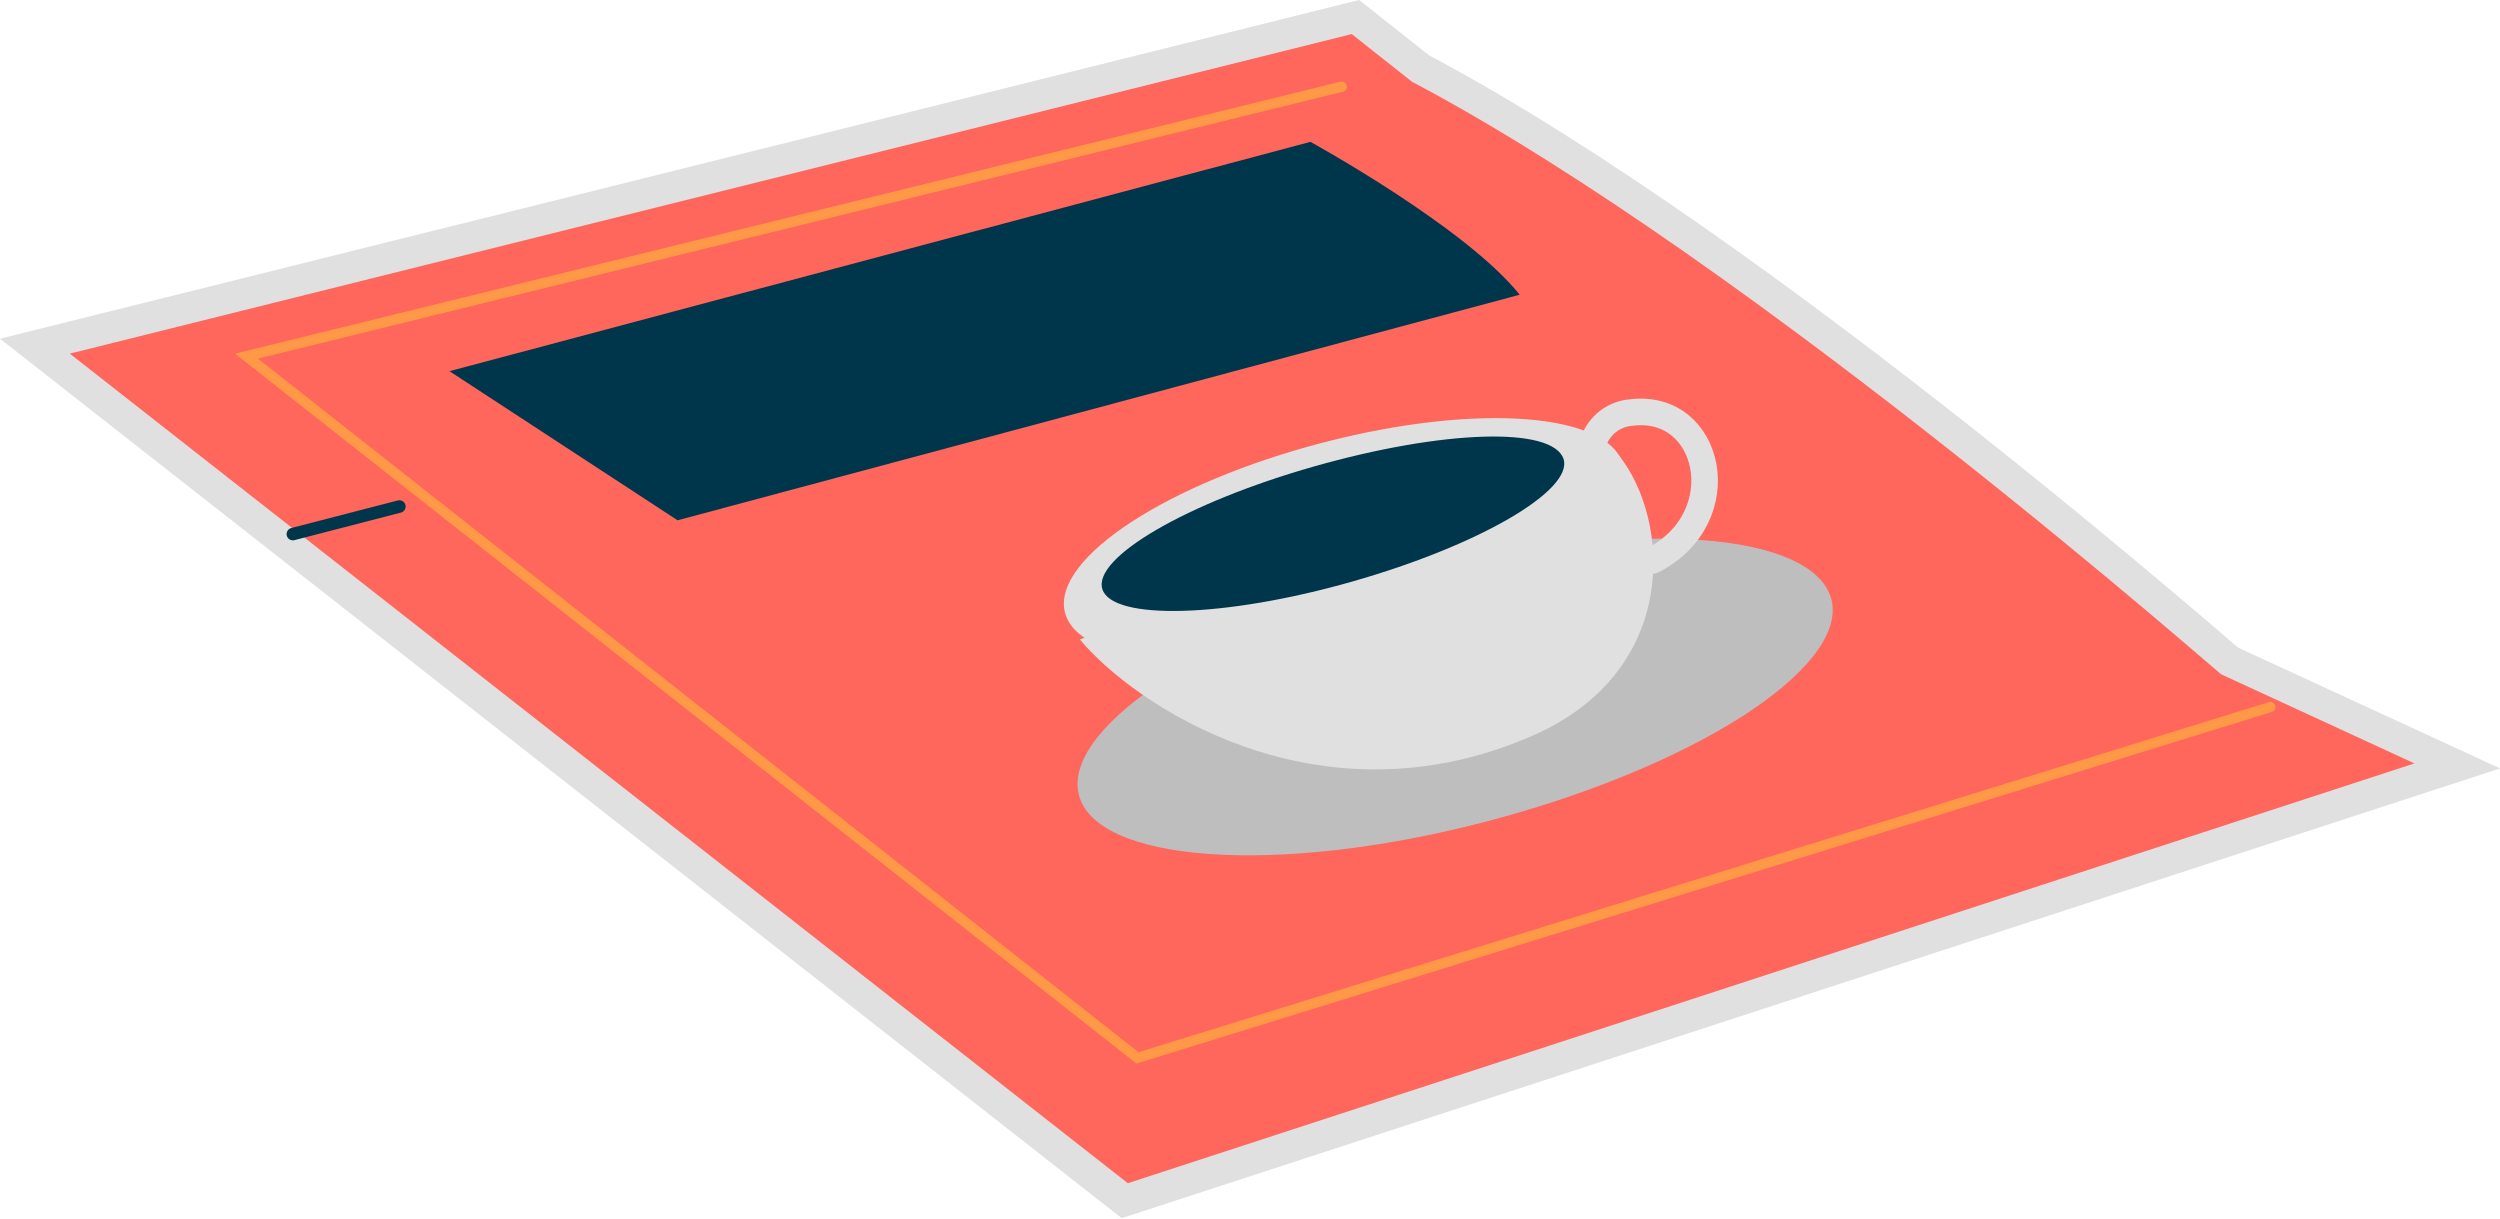
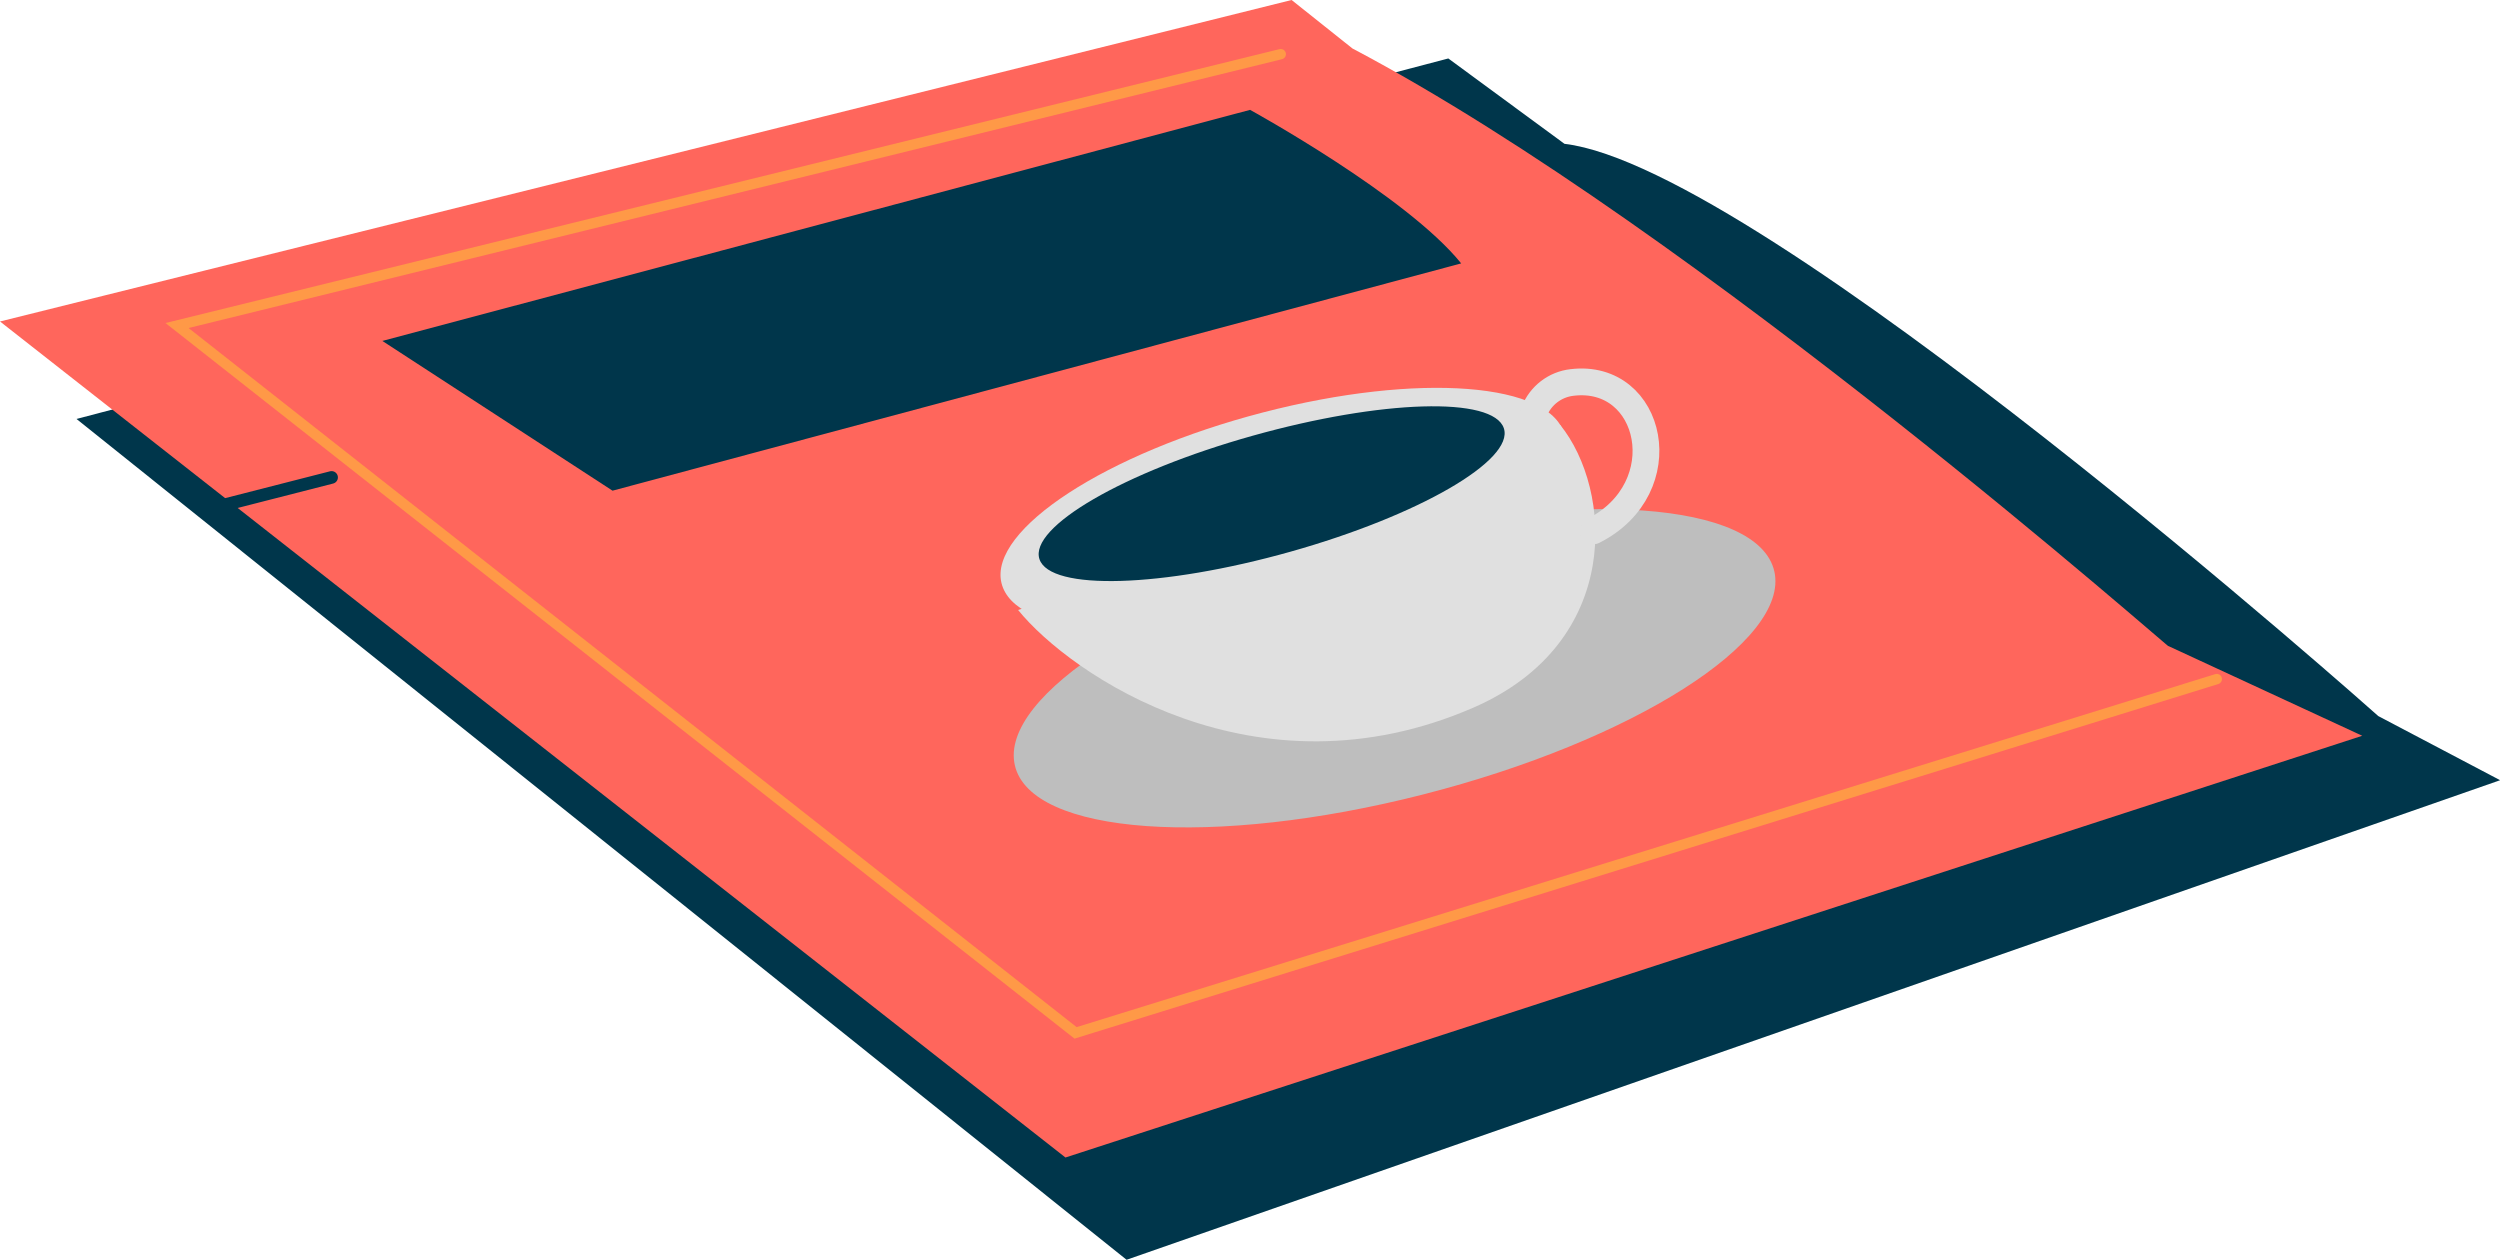
- <svg xmlns="http://www.w3.org/2000/svg" viewBox="0 0 199.5 97.21">
+ <svg xmlns="http://www.w3.org/2000/svg" viewBox="0 0 197.99 99.77">
  <defs>
-     <style>.cls-1,.cls-3,.cls-7,.cls-8{fill:none;}.cls-1,.cls-7{stroke:#e0e0e0;}.cls-1{stroke-width:5px;}.cls-2{fill:#ff665c;}.cls-3{stroke:#ff9947;stroke-width:0.82px;}.cls-3,.cls-7,.cls-8{stroke-linecap:round;stroke-miterlimit:10;}.cls-4{fill:#00364b;}.cls-5{fill:#bebebe;}.cls-6{fill:#e0e0e0;}.cls-7{stroke-width:2.12px;}.cls-8{stroke:#00364b;}</style>
+     <style>.cls-1{fill:#00364b;}.cls-2{fill:#ff665c;}.cls-3,.cls-6,.cls-7{fill:none;stroke-linecap:round;stroke-miterlimit:10;}.cls-3{stroke:#ff9947;stroke-width:0.82px;}.cls-4{fill:#bebebe;}.cls-5{fill:#e0e0e0;}.cls-6{stroke:#e0e0e0;stroke-width:2.12px;}.cls-7{stroke:#00364b;}</style>
  </defs>
  <g id="圖層_2" data-name="圖層 2">
-     <g id="圖層_1-2" data-name="圖層 1">
-       <g id="小物提示">
-         <path class="cls-1" d="M192.67,60.92l-15.4-7.1c.9.9-37.1-32.8-64.6-47.3l-4.8-3.8L5.57,28.22,90,94.42Z" />
-         <polyline class="cls-1" points="107.07 6.92 19.67 28.42 90.77 84.42 181.17 56.42" />
-         <path class="cls-1" d="M35.87,29.62l68.7-18.3s12.4,6.8,16.7,12.2l-67.2,18Z" />
-         <path class="cls-1" d="M146.17,47.92c1.2,5.5-11.2,13.4-27.8,17.7s-31.1,3.2-32.3-2.3,11.2-13.4,27.8-17.7S144.87,42.42,146.17,47.92Z" />
-         <path class="cls-1" d="M129.17,36.32c4.1,5.1,5,17.2-6.9,22.4-17.2,7.5-31.9-2.6-36.1-7.7" />
-         <path class="cls-1" d="M129.57,37.22c.9,4.2-8.3,10.3-20.6,13.5s-23,2.4-24-1.9,8.3-10.3,20.6-13.5S128.57,32.92,129.57,37.22Z" />
-         <path class="cls-1" d="M124.77,36.62c.8,2.5-6.7,6.9-16.9,9.8s-19.1,3.1-19.9.6,6.7-6.9,16.9-9.8S123.87,34,124.77,36.62Z" />
-         <path class="cls-1" d="M127.17,35.22a3.46,3.46,0,0,1,3-2.3c6.4-.8,8.4,8.4,1.7,11.8" />
-         <line class="cls-1" x1="23.37" y1="42.62" x2="31.87" y2="40.42" />
-         <path class="cls-2" d="M192.67,60.92l-15.4-7.1c.9.9-37.1-32.8-64.6-47.3l-4.8-3.8L5.57,28.22,90,94.42Z" />
-         <polyline class="cls-3" points="107.07 6.92 19.67 28.42 90.77 84.42 181.17 56.42" />
-         <path class="cls-4" d="M35.87,29.62l68.7-18.3s12.4,6.8,16.7,12.2l-67.2,18Z" />
-         <path class="cls-5" d="M146.17,47.92c1.2,5.5-11.2,13.4-27.8,17.7s-31.1,3.2-32.3-2.3,11.2-13.4,27.8-17.7S144.87,42.42,146.17,47.92Z" />
-         <path class="cls-6" d="M129.17,36.32c4.1,5.1,5,17.2-6.9,22.4-17.2,7.5-31.9-2.6-36.1-7.7" />
-         <path class="cls-6" d="M129.57,37.22c.9,4.2-8.3,10.3-20.6,13.5s-23,2.4-24-1.9,8.3-10.3,20.6-13.5S128.57,32.92,129.57,37.22Z" />
-         <path class="cls-4" d="M124.77,36.62c.8,2.5-6.7,6.9-16.9,9.8s-19.1,3.1-19.9.6,6.7-6.9,16.9-9.8S123.87,34,124.77,36.62Z" />
-         <path class="cls-7" d="M127.17,35.22a3.46,3.46,0,0,1,3-2.3c6.4-.8,8.4,8.4,1.7,11.8" />
-         <line class="cls-8" x1="23.37" y1="42.62" x2="31.87" y2="40.42" />
-       </g>
+     <g id="背景物件">
+       <path class="cls-1" d="M89.22,99.77,198,61.79l-9.65-5.08s-48.76-43.47-64.45-45.32L114.7,4.63,6.06,33.18Z" />
+       <path class="cls-2" d="M187.08,58.27l-15.36-7.11c.9.93-37.14-32.84-64.61-47.32L102.29,0,0,25.46,84.38,91.67Z" />
+       <polyline class="cls-3" points="101.43 4.29 14.02 25.78 85.18 81.8 175.56 53.78" />
+       <path class="cls-1" d="M30.28,27,99,8.7s12.4,6.8,16.72,12.16l-67.21,18Z" />
+       <path class="cls-4" d="M140.52,45.25c1.25,5.52-11.21,13.43-27.82,17.67S81.62,66.12,80.37,60.6s11.21-13.43,27.82-17.67S139.27,39.73,140.52,45.25Z" />
+       <path class="cls-5" d="M123.56,33.65c4.14,5.11,5,17.22-6.87,22.39-17.23,7.49-31.92-2.62-36.06-7.73" />
+       <path class="cls-5" d="M123.92,34.53c.93,4.23-8.3,10.27-20.61,13.48s-23,2.38-24-1.85S87.65,35.88,100,32.67,123,30.29,123.92,34.53Z" />
+       <path class="cls-1" d="M119.1,33.92c.83,2.53-6.73,6.91-16.89,9.77s-19.06,3.12-19.89.59S89,37.37,99.2,34.51,118.26,31.38,119.1,33.92Z" />
+       <path class="cls-6" d="M121.5,32.6a3.66,3.66,0,0,1,3-2.31c6.38-.77,8.41,8.35,1.69,11.75" />
+       <line class="cls-7" x1="17.74" y1="39.99" x2="26.26" y2="37.81" />
    </g>
  </g>
</svg>
